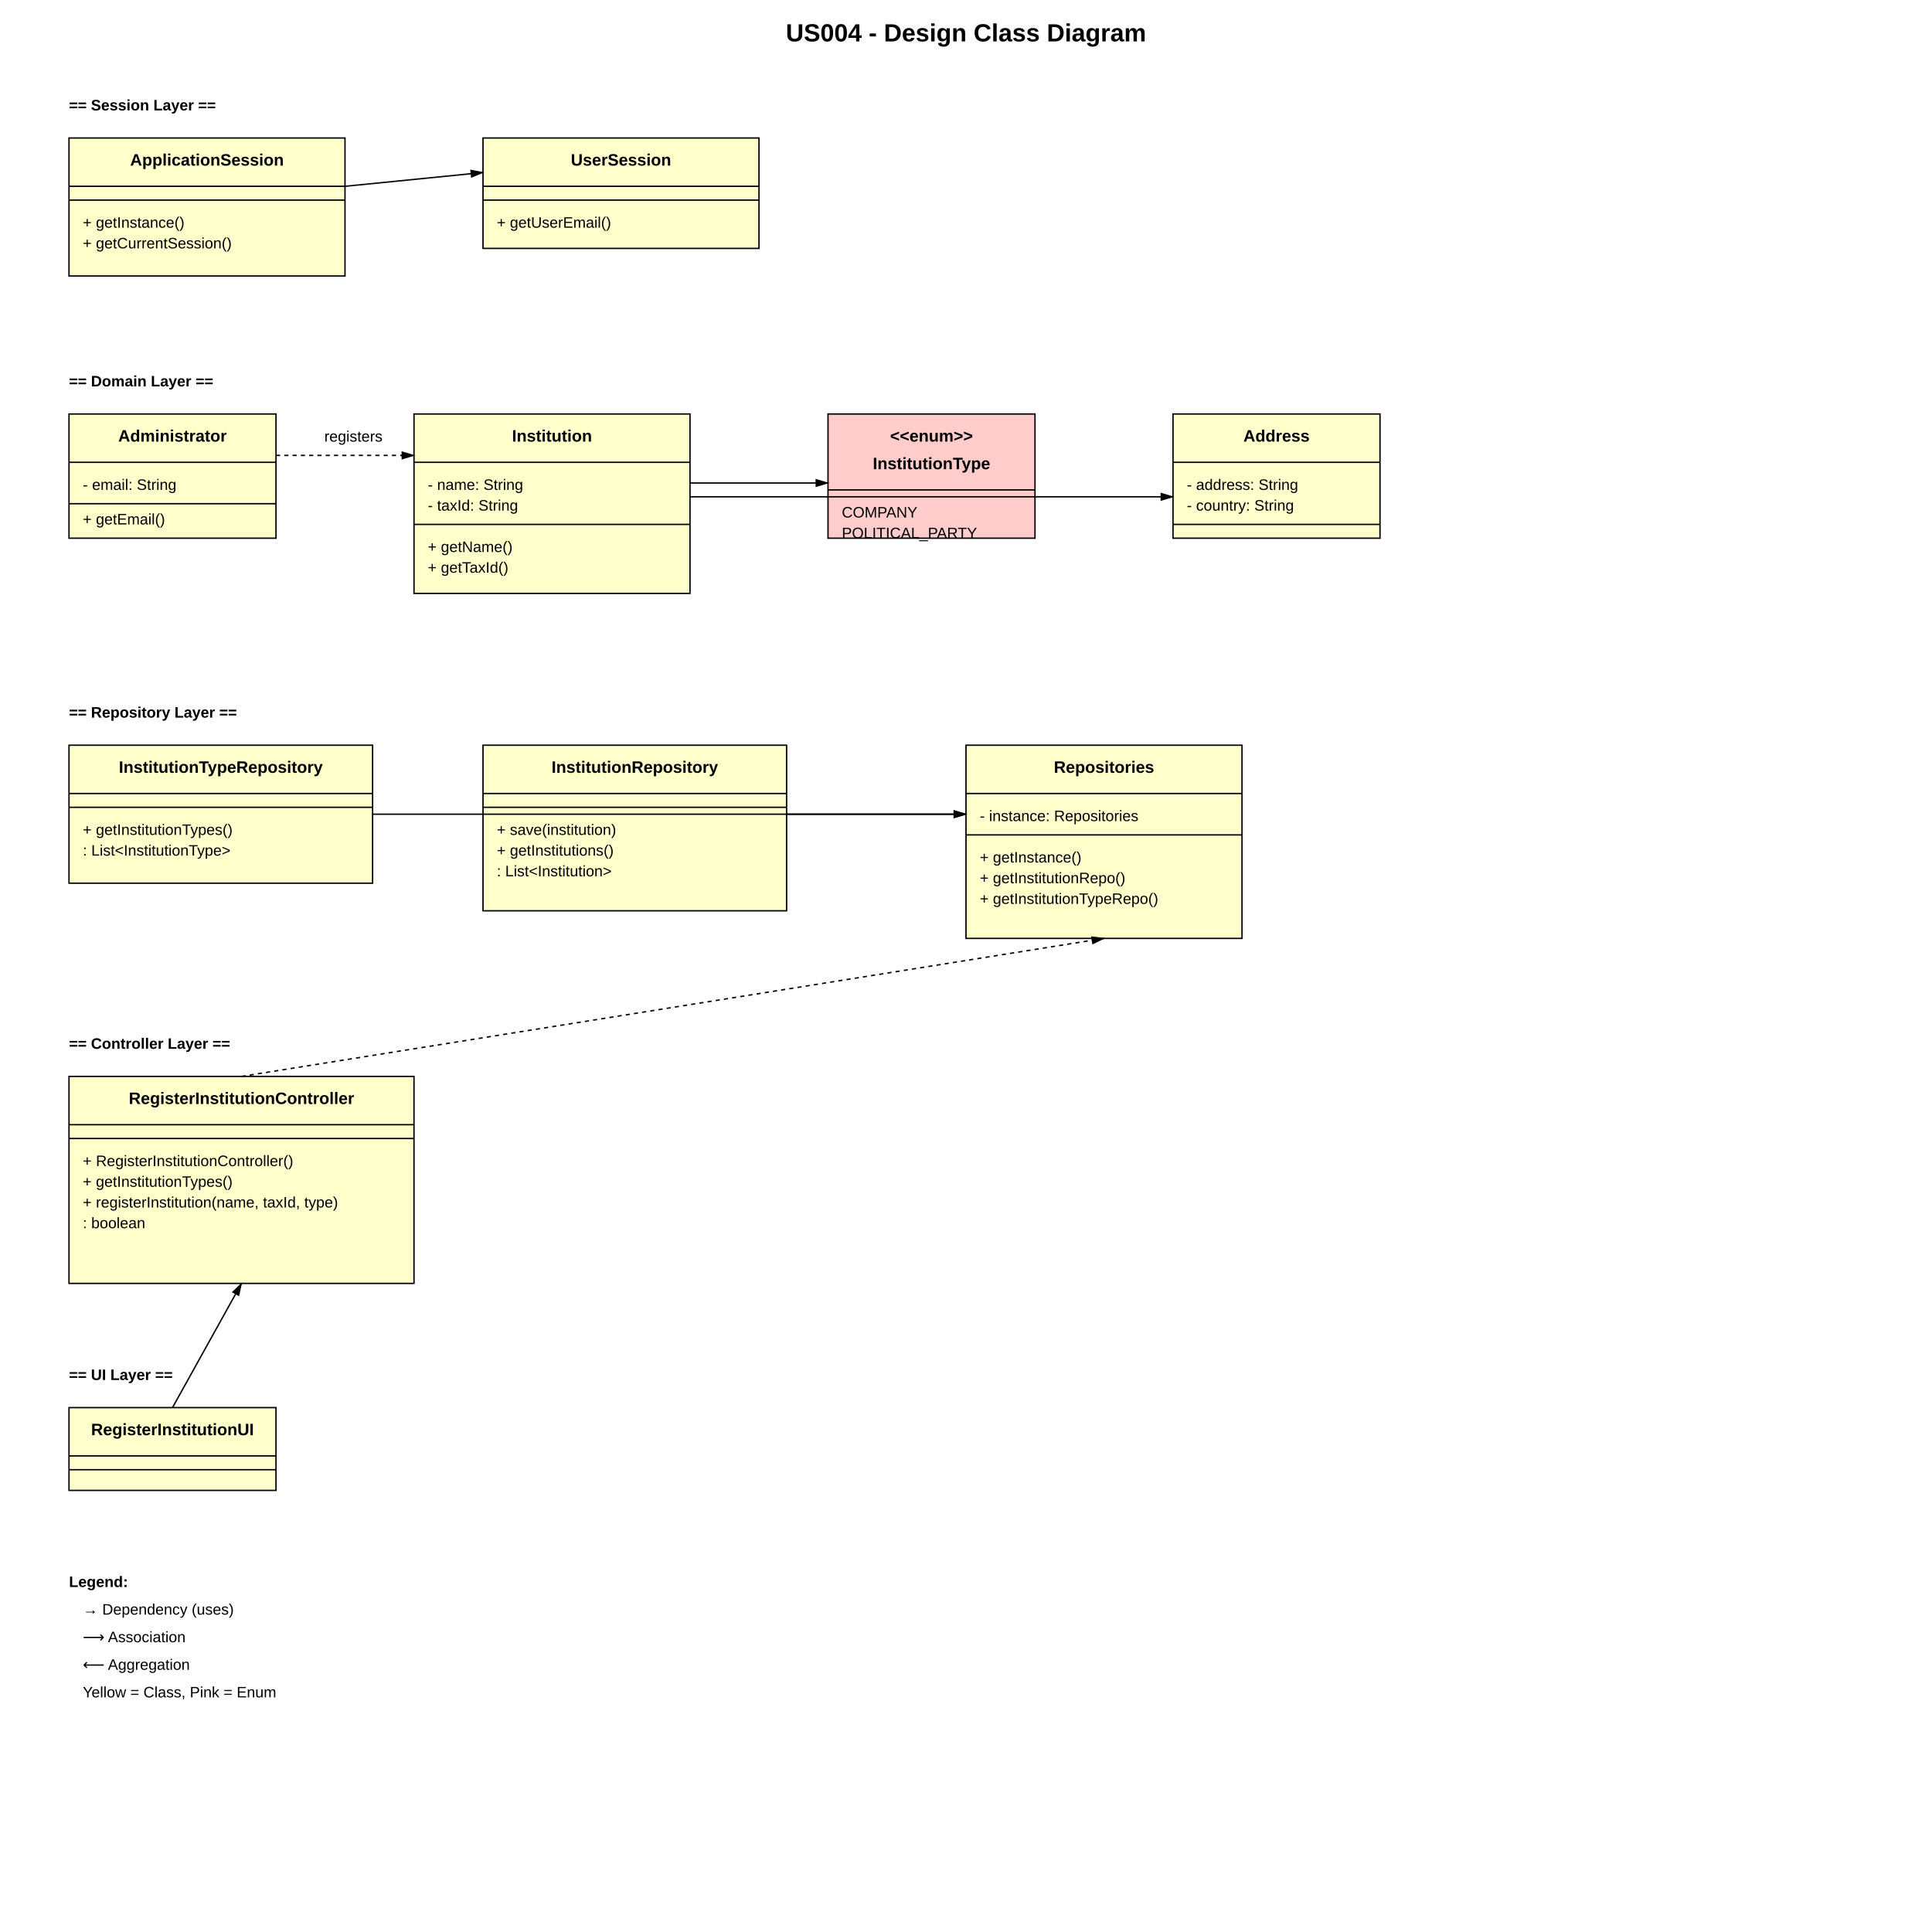
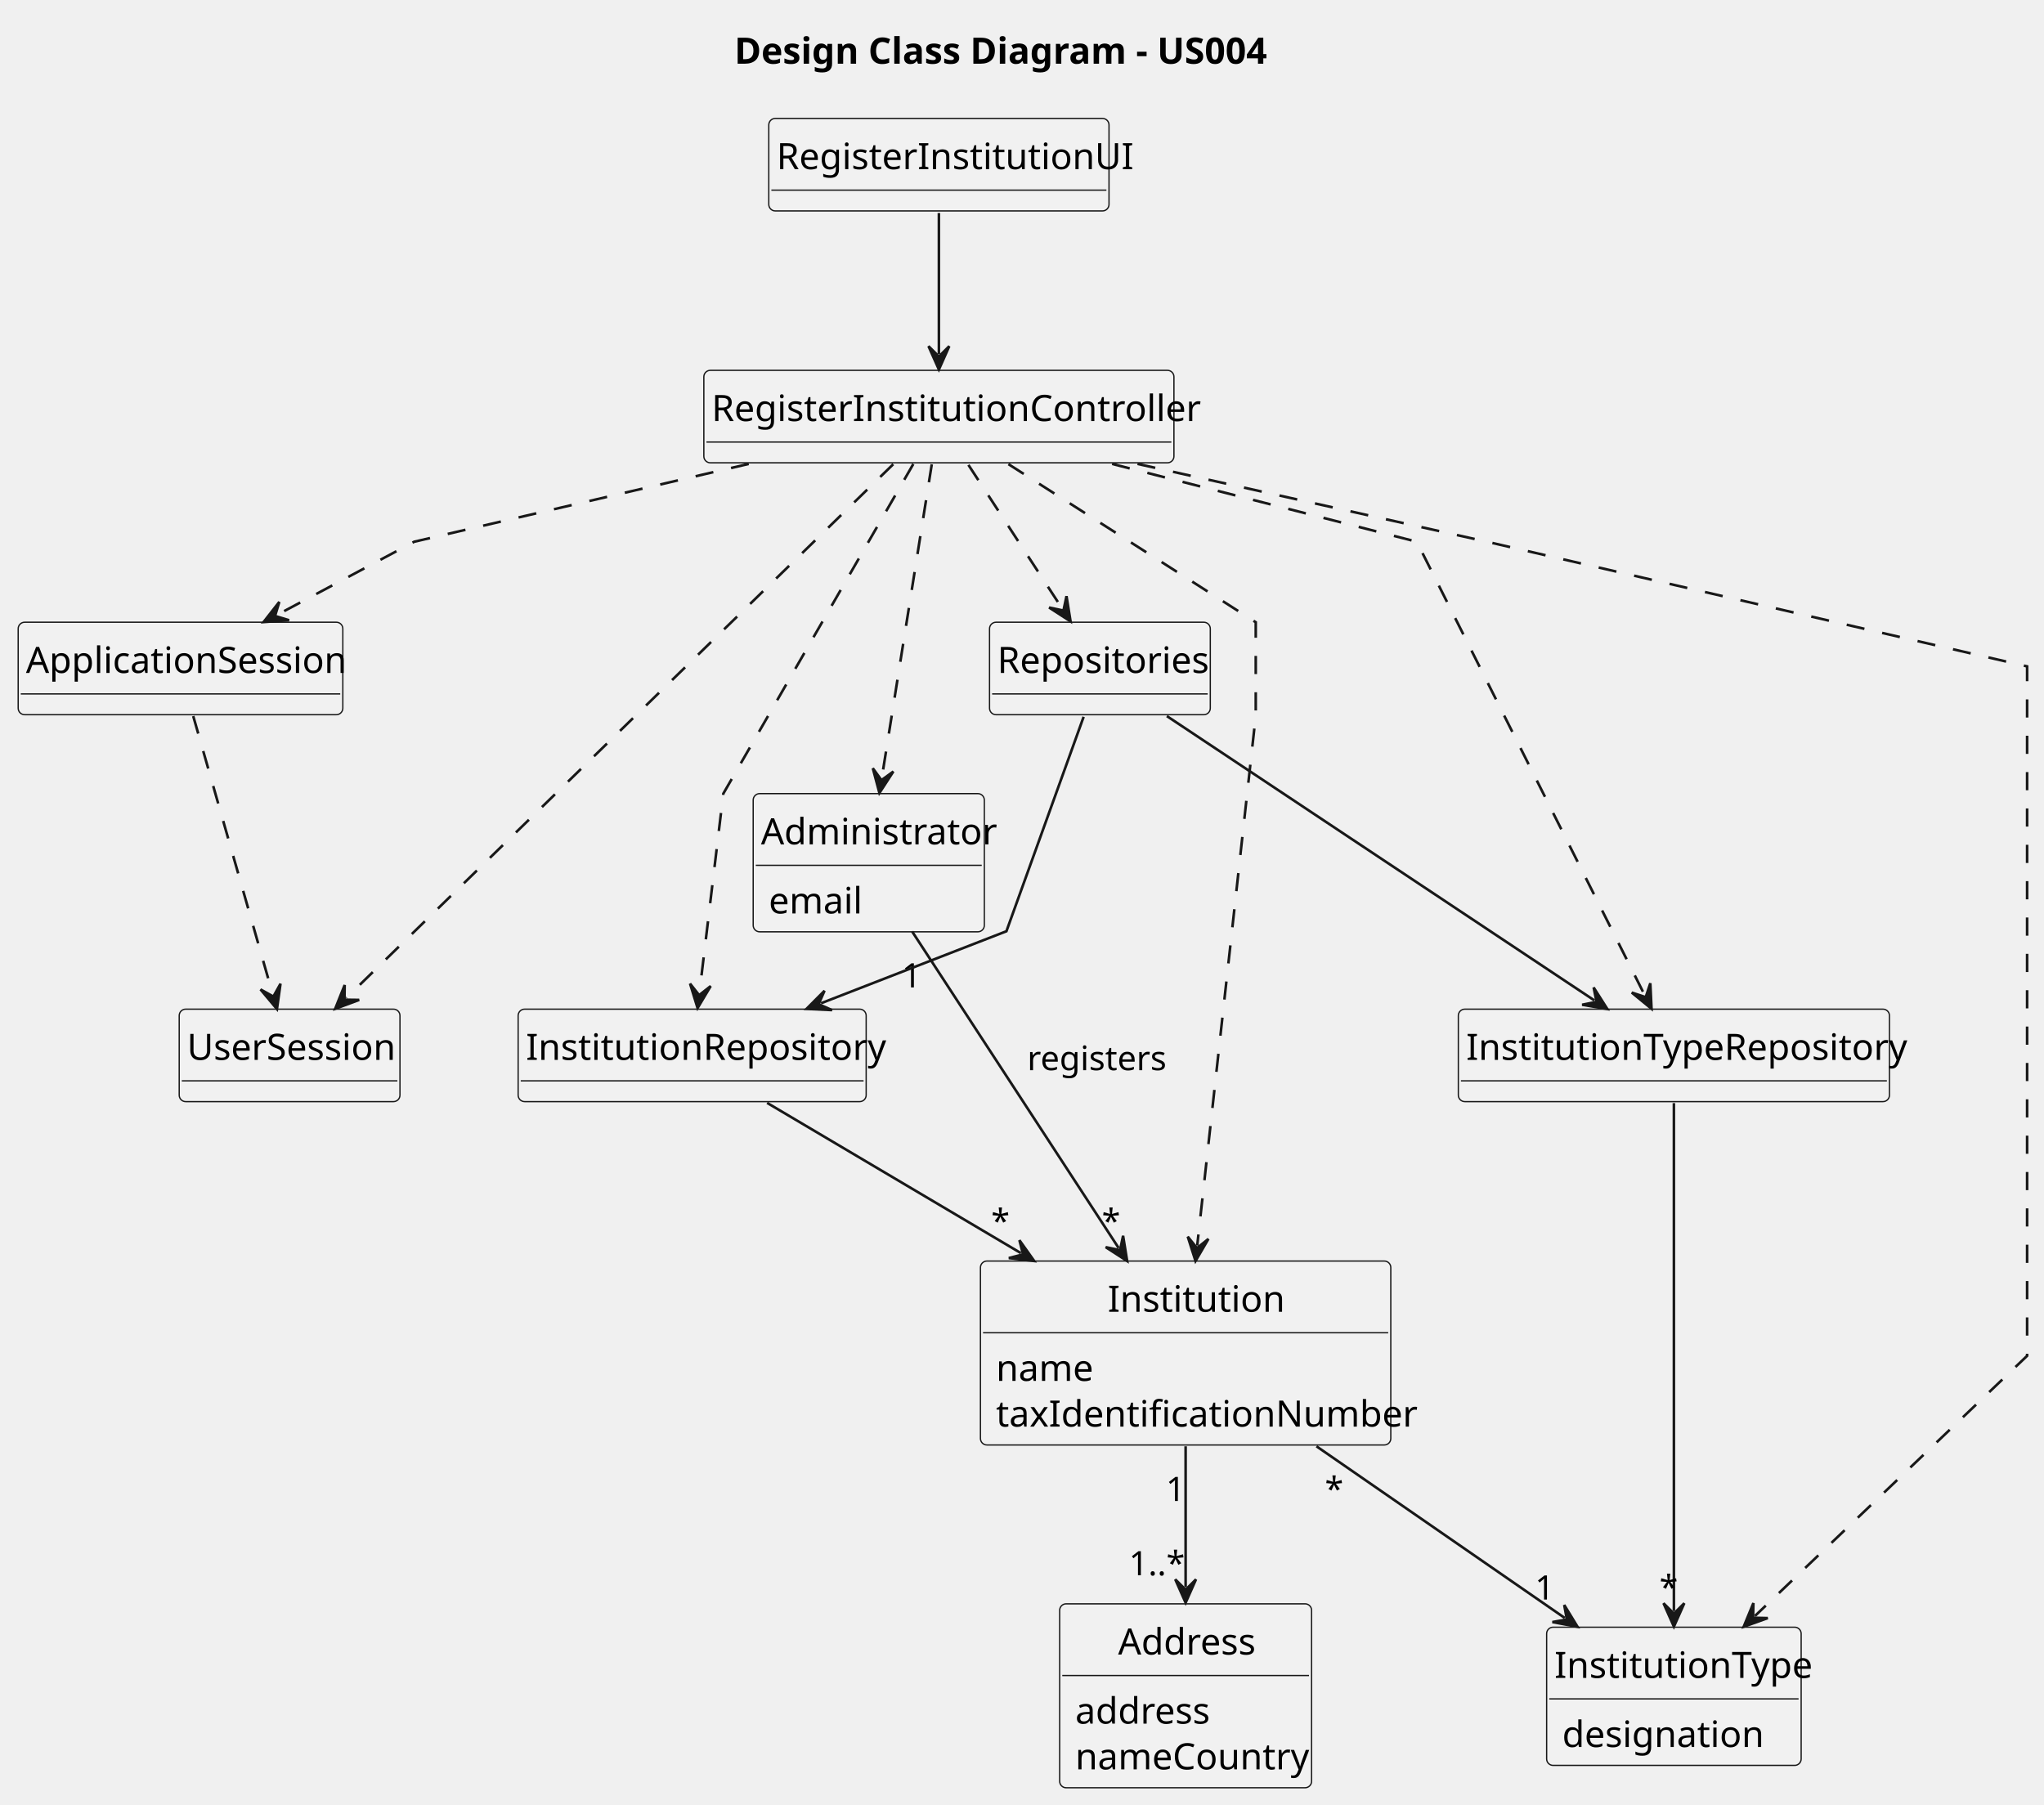
- <svg xmlns="http://www.w3.org/2000/svg" contentScriptType="application/ecmascript" contentStyleType="text/css" height="1400px" preserveAspectRatio="none" style="width:100%;height:100%;" version="1.1" viewBox="0 0 1400 1400" width="1400px" zoomAndPan="magnify">
-   <defs>
-     <style type="text/css">
-       
-         .class-box {
-           fill: #FFFFCC;
-           stroke: #000000;
-           stroke-width: 1;
-         }
-         .enum-box {
-           fill: #FFCCCC;
-           stroke: #000000;
-           stroke-width: 1;
-         }
-         text {
-           font-family: Arial, Helvetica, sans-serif;
-           font-size: 11px;
-         }
-         .title {
-           font-weight: bold;
-           font-size: 18px;
-         }
-         .class-name {
-           font-weight: bold;
-           font-size: 12px;
-         }
-         line {
-           stroke: #000000;
-           stroke-width: 1;
-         }
-       
-     </style>
-   </defs>
-   <rect fill="white" height="1400" width="1400" x="0" y="0" />
-   <text x="700" y="30" text-anchor="middle" class="title">US004 - Design Class Diagram</text>
-   <text x="50" y="80" font-weight="bold">== Session Layer ==</text>
-   <rect x="50" y="100" width="200" height="100" class="class-box" />
-   <text x="150" y="120" text-anchor="middle" class="class-name">ApplicationSession</text>
-   <line x1="50" y1="135" x2="250" y2="135" stroke="#000000" />
-   <line x1="50" y1="145" x2="250" y2="145" stroke="#000000" />
-   <text x="60" y="165" font-size="10">+ getInstance()</text>
-   <text x="60" y="180" font-size="10">+ getCurrentSession()</text>
-   <rect x="350" y="100" width="200" height="80" class="class-box" />
-   <text x="450" y="120" text-anchor="middle" class="class-name">UserSession</text>
-   <line x1="350" y1="135" x2="550" y2="135" stroke="#000000" />
-   <line x1="350" y1="145" x2="550" y2="145" stroke="#000000" />
-   <text x="360" y="165" font-size="10">+ getUserEmail()</text>
-   <line x1="250" y1="135" x2="350" y2="125" stroke="#000000" marker-end="url(#arrowhead)" />
-   <text x="50" y="280" font-weight="bold">== Domain Layer ==</text>
-   <rect x="50" y="300" width="150" height="90" class="class-box" />
-   <text x="125" y="320" text-anchor="middle" class="class-name">Administrator</text>
-   <line x1="50" y1="335" x2="200" y2="335" stroke="#000000" />
-   <text x="60" y="355" font-size="10">- email: String</text>
-   <line x1="50" y1="365" x2="200" y2="365" stroke="#000000" />
-   <text x="60" y="380" font-size="10">+ getEmail()</text>
-   <rect x="300" y="300" width="200" height="130" class="class-box" />
-   <text x="400" y="320" text-anchor="middle" class="class-name">Institution</text>
-   <line x1="300" y1="335" x2="500" y2="335" stroke="#000000" />
-   <text x="310" y="355" font-size="10">- name: String</text>
-   <text x="310" y="370" font-size="10">- taxId: String</text>
-   <line x1="300" y1="380" x2="500" y2="380" stroke="#000000" />
-   <text x="310" y="400" font-size="10">+ getName()</text>
-   <text x="310" y="415" font-size="10">+ getTaxId()</text>
-   <rect x="600" y="300" width="150" height="90" class="enum-box" />
-   <text x="675" y="320" text-anchor="middle" class="class-name">&lt;&lt;enum&gt;&gt;</text>
-   <text x="675" y="340" text-anchor="middle" class="class-name">InstitutionType</text>
-   <line x1="600" y1="355" x2="750" y2="355" stroke="#000000" />
-   <text x="610" y="375" font-size="10">COMPANY</text>
-   <text x="610" y="390" font-size="10">POLITICAL_PARTY</text>
-   <rect x="850" y="300" width="150" height="90" class="class-box" />
-   <text x="925" y="320" text-anchor="middle" class="class-name">Address</text>
-   <line x1="850" y1="335" x2="1000" y2="335" stroke="#000000" />
-   <text x="860" y="355" font-size="10">- address: String</text>
-   <text x="860" y="370" font-size="10">- country: String</text>
-   <line x1="850" y1="380" x2="1000" y2="380" stroke="#000000" />
-   <line x1="500" y1="350" x2="600" y2="350" stroke="#000000" marker-end="url(#arrowhead)" />
-   <line x1="500" y1="360" x2="850" y2="360" stroke="#000000" marker-end="url(#arrowhead)" />
-   <line x1="200" y1="330" x2="300" y2="330" stroke="#000000" stroke-dasharray="3,3" marker-end="url(#arrowhead)" />
-   <text x="235" y="320" font-size="9">registers</text>
-   <text x="50" y="520" font-weight="bold">== Repository Layer ==</text>
-   <rect x="50" y="540" width="220" height="100" class="class-box" />
-   <text x="160" y="560" text-anchor="middle" class="class-name">InstitutionTypeRepository</text>
-   <line x1="50" y1="575" x2="270" y2="575" stroke="#000000" />
-   <line x1="50" y1="585" x2="270" y2="585" stroke="#000000" />
-   <text x="60" y="605" font-size="10">+ getInstitutionTypes()</text>
-   <text x="60" y="620" font-size="10">  : List&lt;InstitutionType&gt;</text>
-   <rect x="350" y="540" width="220" height="120" class="class-box" />
-   <text x="460" y="560" text-anchor="middle" class="class-name">InstitutionRepository</text>
-   <line x1="350" y1="575" x2="570" y2="575" stroke="#000000" />
-   <line x1="350" y1="585" x2="570" y2="585" stroke="#000000" />
-   <text x="360" y="605" font-size="10">+ save(institution)</text>
-   <text x="360" y="620" font-size="10">+ getInstitutions()</text>
-   <text x="360" y="635" font-size="10">  : List&lt;Institution&gt;</text>
-   <rect x="700" y="540" width="200" height="140" class="class-box" />
-   <text x="800" y="560" text-anchor="middle" class="class-name">Repositories</text>
-   <line x1="700" y1="575" x2="900" y2="575" stroke="#000000" />
-   <text x="710" y="595" font-size="10">- instance: Repositories</text>
-   <line x1="700" y1="605" x2="900" y2="605" stroke="#000000" />
-   <text x="710" y="625" font-size="10">+ getInstance()</text>
-   <text x="710" y="640" font-size="10">+ getInstitutionRepo()</text>
-   <text x="710" y="655" font-size="10">+ getInstitutionTypeRepo()</text>
-   <line x1="270" y1="590" x2="700" y2="590" stroke="#000000" marker-end="url(#arrowhead)" />
-   <line x1="570" y1="590" x2="700" y2="590" stroke="#000000" marker-end="url(#arrowhead)" />
-   <text x="50" y="760" font-weight="bold">== Controller Layer ==</text>
-   <rect x="50" y="780" width="250" height="150" class="class-box" />
-   <text x="175" y="800" text-anchor="middle" class="class-name">RegisterInstitutionController</text>
-   <line x1="50" y1="815" x2="300" y2="815" stroke="#000000" />
-   <line x1="50" y1="825" x2="300" y2="825" stroke="#000000" />
-   <text x="60" y="845" font-size="10">+ RegisterInstitutionController()</text>
-   <text x="60" y="860" font-size="10">+ getInstitutionTypes()</text>
-   <text x="60" y="875" font-size="10">+ registerInstitution(name, taxId, type)</text>
-   <text x="60" y="890" font-size="10">  : boolean</text>
-   <line x1="175" y1="780" x2="800" y2="680" stroke="#000000" stroke-dasharray="3,3" marker-end="url(#arrowhead)" />
-   <text x="50" y="1000" font-weight="bold">== UI Layer ==</text>
-   <rect x="50" y="1020" width="150" height="60" class="class-box" />
-   <text x="125" y="1040" text-anchor="middle" class="class-name">RegisterInstitutionUI</text>
-   <line x1="50" y1="1055" x2="200" y2="1055" stroke="#000000" />
-   <line x1="50" y1="1065" x2="200" y2="1065" stroke="#000000" />
-   <line x1="125" y1="1020" x2="175" y2="930" stroke="#000000" marker-end="url(#arrowhead)" />
-   <text x="50" y="1150" font-weight="bold">Legend:</text>
-   <text x="60" y="1170" font-size="10">→ Dependency (uses)</text>
-   <text x="60" y="1190" font-size="10">⟶ Association</text>
-   <text x="60" y="1210" font-size="10">⟵ Aggregation</text>
-   <text x="60" y="1230" font-size="10">Yellow = Class, Pink = Enum</text>
-   <defs>
-     <marker id="arrowhead" markerWidth="10" markerHeight="10" refX="9" refY="3" orient="auto">
-       <polygon points="0 0, 10 3, 0 6" fill="#000000" />
-     </marker>
-   </defs>
+ <svg xmlns="http://www.w3.org/2000/svg" contentStyleType="text/css" height="695px" preserveAspectRatio="none" style="width:787px;height:695px;background:#FFFFFF;" version="1.1" viewBox="0 0 787 695" width="787px" zoomAndPan="magnify">
+   <defs />
+   <g>
+     <text fill="#000000" font-family="sans-serif" font-size="14" font-weight="bold" lengthAdjust="spacing" textLength="208" x="282.75" y="24.533">Design Class Diagram - US004</text>
+     <g id="elem_ApplicationSession">
+       <rect codeLine="16" fill="#F1F1F1" height="35.609" id="ApplicationSession" rx="2.5" ry="2.5" style="stroke:#181818;stroke-width:0.5;" width="125" x="7" y="239.609" />
+       <text fill="#000000" font-family="sans-serif" font-size="14" lengthAdjust="spacing" textLength="119" x="10" y="259.143">ApplicationSession</text>
+       <line style="stroke:#181818;stroke-width:0.5;" x1="8" x2="131" y1="267.219" y2="267.219" />
+     </g>
+     <g id="elem_UserSession">
+       <rect codeLine="21" fill="#F1F1F1" height="35.609" id="UserSession" rx="2.5" ry="2.5" style="stroke:#181818;stroke-width:0.5;" width="85" x="69" y="388.609" />
+       <text fill="#000000" font-family="sans-serif" font-size="14" lengthAdjust="spacing" textLength="79" x="72" y="408.143">UserSession</text>
+       <line style="stroke:#181818;stroke-width:0.5;" x1="70" x2="153" y1="416.219" y2="416.219" />
+     </g>
+     <g id="elem_Administrator">
+       <rect codeLine="32" fill="#F1F1F1" height="53.219" id="Administrator" rx="2.5" ry="2.5" style="stroke:#181818;stroke-width:0.5;" width="89" x="290" y="305.609" />
+       <text fill="#000000" font-family="sans-serif" font-size="14" lengthAdjust="spacing" textLength="83" x="293" y="325.143">Administrator</text>
+       <line style="stroke:#181818;stroke-width:0.5;" x1="291" x2="378" y1="333.219" y2="333.219" />
+       <text fill="#000000" font-family="sans-serif" font-size="14" lengthAdjust="spacing" textLength="33" x="296" y="351.752">email</text>
+     </g>
+     <g id="elem_Institution">
+       <rect codeLine="36" fill="#F1F1F1" height="70.828" id="Institution" rx="2.5" ry="2.5" style="stroke:#181818;stroke-width:0.5;" width="158" x="377.5" y="485.609" />
+       <text fill="#000000" font-family="sans-serif" font-size="14" lengthAdjust="spacing" textLength="60" x="426.5" y="505.143">Institution</text>
+       <line style="stroke:#181818;stroke-width:0.5;" x1="378.5" x2="534.5" y1="513.219" y2="513.219" />
+       <text fill="#000000" font-family="sans-serif" font-size="14" lengthAdjust="spacing" textLength="35" x="383.5" y="531.752">name</text>
+       <text fill="#000000" font-family="sans-serif" font-size="14" lengthAdjust="spacing" textLength="146" x="383.5" y="549.361">taxIdentificationNumber</text>
+     </g>
+     <g id="elem_InstitutionType">
+       <rect codeLine="41" fill="#F1F1F1" height="53.219" id="InstitutionType" rx="2.5" ry="2.5" style="stroke:#181818;stroke-width:0.5;" width="98" x="595.5" y="626.609" />
+       <text fill="#000000" font-family="sans-serif" font-size="14" lengthAdjust="spacing" textLength="92" x="598.5" y="646.143">InstitutionType</text>
+       <line style="stroke:#181818;stroke-width:0.5;" x1="596.5" x2="692.5" y1="654.219" y2="654.219" />
+       <text fill="#000000" font-family="sans-serif" font-size="14" lengthAdjust="spacing" textLength="73" x="601.5" y="672.752">designation</text>
+     </g>
+     <g id="elem_Address">
+       <rect codeLine="45" fill="#F1F1F1" height="70.828" id="Address" rx="2.5" ry="2.5" style="stroke:#181818;stroke-width:0.5;" width="97" x="408" y="617.609" />
+       <text fill="#000000" font-family="sans-serif" font-size="14" lengthAdjust="spacing" textLength="52" x="430.5" y="637.143">Address</text>
+       <line style="stroke:#181818;stroke-width:0.5;" x1="409" x2="504" y1="645.219" y2="645.219" />
+       <text fill="#000000" font-family="sans-serif" font-size="14" lengthAdjust="spacing" textLength="51" x="414" y="663.752">address</text>
+       <text fill="#000000" font-family="sans-serif" font-size="14" lengthAdjust="spacing" textLength="85" x="414" y="681.361">nameCountry</text>
+     </g>
+     <g id="elem_InstitutionRepository">
+       <rect codeLine="59" fill="#F1F1F1" height="35.609" id="InstitutionRepository" rx="2.5" ry="2.5" style="stroke:#181818;stroke-width:0.5;" width="134" x="199.5" y="388.609" />
+       <text fill="#000000" font-family="sans-serif" font-size="14" lengthAdjust="spacing" textLength="128" x="202.5" y="408.143">InstitutionRepository</text>
+       <line style="stroke:#181818;stroke-width:0.5;" x1="200.5" x2="332.5" y1="416.219" y2="416.219" />
+     </g>
+     <g id="elem_InstitutionTypeRepository">
+       <rect codeLine="64" fill="#F1F1F1" height="35.609" id="InstitutionTypeRepository" rx="2.5" ry="2.5" style="stroke:#181818;stroke-width:0.5;" width="166" x="561.5" y="388.609" />
+       <text fill="#000000" font-family="sans-serif" font-size="14" lengthAdjust="spacing" textLength="160" x="564.5" y="408.143">InstitutionTypeRepository</text>
+       <line style="stroke:#181818;stroke-width:0.5;" x1="562.5" x2="726.5" y1="416.219" y2="416.219" />
+     </g>
+     <g id="elem_Repositories">
+       <rect codeLine="68" fill="#F1F1F1" height="35.609" id="Repositories" rx="2.5" ry="2.5" style="stroke:#181818;stroke-width:0.5;" width="85" x="381" y="239.609" />
+       <text fill="#000000" font-family="sans-serif" font-size="14" lengthAdjust="spacing" textLength="79" x="384" y="259.143">Repositories</text>
+       <line style="stroke:#181818;stroke-width:0.5;" x1="382" x2="465" y1="267.219" y2="267.219" />
+     </g>
+     <g id="elem_RegisterInstitutionController">
+       <rect codeLine="82" fill="#F1F1F1" height="35.609" id="RegisterInstitutionController" rx="2.5" ry="2.5" style="stroke:#181818;stroke-width:0.5;" width="181" x="271" y="142.609" />
+       <text fill="#000000" font-family="sans-serif" font-size="14" lengthAdjust="spacing" textLength="175" x="274" y="162.143">RegisterInstitutionController</text>
+       <line style="stroke:#181818;stroke-width:0.5;" x1="272" x2="451" y1="170.219" y2="170.219" />
+     </g>
+     <g id="elem_RegisterInstitutionUI">
+       <rect codeLine="102" fill="#F1F1F1" height="35.609" id="RegisterInstitutionUI" rx="2.5" ry="2.5" style="stroke:#181818;stroke-width:0.5;" width="131" x="296" y="45.609" />
+       <text fill="#000000" font-family="sans-serif" font-size="14" lengthAdjust="spacing" textLength="125" x="299" y="65.143">RegisterInstitutionUI</text>
+       <line style="stroke:#181818;stroke-width:0.5;" x1="297" x2="426" y1="73.219" y2="73.219" />
+     </g>
+     <g id="link_ApplicationSession_UserSession">
+       <path codeLine="25" d="M74.4,275.759 C82.49,304.089 96.912,354.55 104.982,382.8 " fill="none" id="ApplicationSession-to-UserSession" style="stroke:#181818;stroke-width:1.0;stroke-dasharray:7.0,7.0;" />
+       <polygon fill="#181818" points="106.63,388.569,108.004,378.817,105.257,383.762,100.312,381.014,106.63,388.569" style="stroke:#181818;stroke-width:1.0;" />
+     </g>
+     <g id="link_Institution_InstitutionType">
+       <path codeLine="50" d="M506.88,556.949 C538.53,578.829 573.726,603.166 602.466,623.046 " fill="none" id="Institution-to-InstitutionType" style="stroke:#181818;stroke-width:1.0;" />
+       <polygon fill="#181818" points="607.4,626.459,602.274,618.05,603.288,623.615,597.723,624.629,607.4,626.459" style="stroke:#181818;stroke-width:1.0;" />
+       <text fill="#000000" font-family="sans-serif" font-size="13" lengthAdjust="spacing" textLength="5" x="510.109" y="578.024">*</text>
+       <text fill="#000000" font-family="sans-serif" font-size="13" lengthAdjust="spacing" textLength="7" x="591.011" y="615.957">1</text>
+     </g>
+     <g id="link_Institution_Address">
+       <path codeLine="51" d="M456.5,556.949 C456.5,575.599 456.5,592.509 456.5,611.179 " fill="none" id="Institution-to-Address" style="stroke:#181818;stroke-width:1.0;" />
+       <polygon fill="#181818" points="456.5,617.179,460.5,608.179,456.5,612.179,452.5,608.179,456.5,617.179" style="stroke:#181818;stroke-width:1.0;" />
+       <text fill="#000000" font-family="sans-serif" font-size="13" lengthAdjust="spacing" textLength="7" x="448.898" y="578.024">1</text>
+       <text fill="#000000" font-family="sans-serif" font-size="13" lengthAdjust="spacing" textLength="20" x="434.656" y="606.623">1..*</text>
+     </g>
+     <g id="link_Administrator_Institution">
+       <path codeLine="52" d="M351.21,358.719 C372.68,391.629 406.752,443.854 430.712,480.584 " fill="none" id="Administrator-to-Institution" style="stroke:#181818;stroke-width:1.0;" />
+       <polygon fill="#181818" points="433.99,485.609,432.423,475.886,431.258,481.422,425.723,480.257,433.99,485.609" style="stroke:#181818;stroke-width:1.0;" />
+       <text fill="#000000" font-family="sans-serif" font-size="13" lengthAdjust="spacing" textLength="50" x="395.5" y="412.104">registers</text>
+       <text fill="#000000" font-family="sans-serif" font-size="13" lengthAdjust="spacing" textLength="7" x="347.265" y="380.233">1</text>
+       <text fill="#000000" font-family="sans-serif" font-size="13" lengthAdjust="spacing" textLength="5" x="424.223" y="474.862">*</text>
+     </g>
+     <g id="link_Repositories_InstitutionRepository">
+       <path codeLine="74" d="M417.23,276.029 C406.92,304.679 387.5,358.609 387.5,358.609 C387.5,358.609 350.713,372.896 316.123,386.336 " fill="none" id="Repositories-to-InstitutionRepository" style="stroke:#181818;stroke-width:1.0;" />
+       <polygon fill="#181818" points="310.53,388.509,320.368,388.978,315.191,386.699,317.47,381.521,310.53,388.509" style="stroke:#181818;stroke-width:1.0;" />
+     </g>
+     <g id="link_Repositories_InstitutionTypeRepository">
+       <path codeLine="75" d="M449.28,275.759 C491.87,304.089 571.404,356.997 613.884,385.247 " fill="none" id="Repositories-to-InstitutionTypeRepository" style="stroke:#181818;stroke-width:1.0;" />
+       <polygon fill="#181818" points="618.88,388.569,613.601,380.255,614.717,385.801,609.171,386.916,618.88,388.569" style="stroke:#181818;stroke-width:1.0;" />
+     </g>
+     <g id="link_RegisterInstitutionController_Repositories">
+       <path codeLine="88" d="M372.87,179.029 C384.06,196.179 397.762,217.164 408.922,234.274 " fill="none" id="RegisterInstitutionController-to-Repositories" style="stroke:#181818;stroke-width:1.0;stroke-dasharray:7.0,7.0;" />
+       <polygon fill="#181818" points="412.2,239.299,410.634,229.576,409.468,235.112,403.933,233.946,412.2,239.299" style="stroke:#181818;stroke-width:1.0;" />
+     </g>
+     <g id="link_RegisterInstitutionController_InstitutionRepository">
+       <path codeLine="89" d="M351.65,178.689 C329.67,216.839 278.5,305.609 278.5,305.609 C278.5,305.609 272.745,353.582 269.305,382.232 " fill="none" id="RegisterInstitutionController-to-InstitutionRepository" style="stroke:#181818;stroke-width:1.0;stroke-dasharray:7.0,7.0;" />
+       <polygon fill="#181818" points="268.59,388.189,273.634,379.73,269.186,383.225,265.691,378.777,268.59,388.189" style="stroke:#181818;stroke-width:1.0;" />
+     </g>
+     <g id="link_RegisterInstitutionController_InstitutionTypeRepository">
+       <path codeLine="90" d="M428.19,178.639 C480.85,192.099 545.5,208.609 545.5,208.609 C545.5,208.609 609.106,335.178 633.196,383.108 " fill="none" id="RegisterInstitutionController-to-InstitutionTypeRepository" style="stroke:#181818;stroke-width:1.0;stroke-dasharray:7.0,7.0;" />
+       <polygon fill="#181818" points="635.89,388.469,635.422,378.632,633.645,384.002,628.274,382.224,635.89,388.469" style="stroke:#181818;stroke-width:1.0;" />
+     </g>
+     <g id="link_RegisterInstitutionController_InstitutionType">
+       <path codeLine="91" d="M437.97,178.639 C498.36,192.099 572.5,208.609 572.5,208.609 C572.5,208.609 780.5,256.609 780.5,256.609 C780.5,256.609 780.5,256.609 780.5,522.109 C780.5,522.109 715.337,584.393 675.707,622.283 " fill="none" id="RegisterInstitutionController-to-InstitutionType" style="stroke:#181818;stroke-width:1.0;stroke-dasharray:7.0,7.0;" />
+       <polygon fill="#181818" points="671.37,626.429,680.639,623.101,674.984,622.974,675.111,617.319,671.37,626.429" style="stroke:#181818;stroke-width:1.0;" />
+     </g>
+     <g id="link_RegisterInstitutionController_Institution">
+       <path codeLine="92" d="M388.27,178.729 C424.19,201.689 483.5,239.609 483.5,239.609 C483.5,239.609 483.5,275.609 483.5,275.609 C483.5,275.609 468.408,412.236 460.968,479.636 " fill="none" id="RegisterInstitutionController-to-Institution" style="stroke:#181818;stroke-width:1.0;stroke-dasharray:7.0,7.0;" />
+       <polygon fill="#181818" points="460.31,485.599,465.273,477.093,460.859,480.63,457.322,476.215,460.31,485.599" style="stroke:#181818;stroke-width:1.0;" />
+     </g>
+     <g id="link_RegisterInstitutionController_Administrator">
+       <path codeLine="93" d="M358.76,178.799 C354,208.669 345.124,264.414 339.544,299.434 " fill="none" id="RegisterInstitutionController-to-Administrator" style="stroke:#181818;stroke-width:1.0;stroke-dasharray:7.0,7.0;" />
+       <polygon fill="#181818" points="338.6,305.359,343.966,297.101,339.387,300.422,336.066,295.842,338.6,305.359" style="stroke:#181818;stroke-width:1.0;" />
+     </g>
+     <g id="link_RegisterInstitutionController_ApplicationSession">
+       <path codeLine="94" d="M288.29,178.639 C230.48,192.099 159.5,208.609 159.5,208.609 C159.5,208.609 132.645,222.937 106.775,236.727 " fill="none" id="RegisterInstitutionController-to-ApplicationSession" style="stroke:#181818;stroke-width:1.0;stroke-dasharray:7.0,7.0;" />
+       <polygon fill="#181818" points="101.48,239.549,111.304,238.846,105.892,237.197,107.54,231.786,101.48,239.549" style="stroke:#181818;stroke-width:1.0;" />
+     </g>
+     <g id="link_RegisterInstitutionController_UserSession">
+       <path codeLine="95" d="M343.92,178.769 C298.02,223.569 179.234,339.498 133.354,384.279 " fill="none" id="RegisterInstitutionController-to-UserSession" style="stroke:#181818;stroke-width:1.0;stroke-dasharray:7.0,7.0;" />
+       <polygon fill="#181818" points="129.06,388.469,138.295,385.046,132.638,384.977,132.707,379.321,129.06,388.469" style="stroke:#181818;stroke-width:1.0;" />
+     </g>
+     <g id="link_RegisterInstitutionUI_RegisterInstitutionController">
+       <path codeLine="105" d="M361.5,82.029 C361.5,99.179 361.5,119.189 361.5,136.299 " fill="none" id="RegisterInstitutionUI-to-RegisterInstitutionController" style="stroke:#181818;stroke-width:1.0;" />
+       <polygon fill="#181818" points="361.5,142.299,365.5,133.299,361.5,137.299,357.5,133.299,361.5,142.299" style="stroke:#181818;stroke-width:1.0;" />
+     </g>
+     <g id="link_InstitutionRepository_Institution">
+       <path codeLine="112" d="M295.36,424.699 C322.56,440.799 358.947,462.353 393.047,482.543 " fill="none" id="InstitutionRepository-to-Institution" style="stroke:#181818;stroke-width:1.0;" />
+       <polygon fill="#181818" points="398.21,485.599,392.504,477.572,393.908,483.052,388.428,484.456,398.21,485.599" style="stroke:#181818;stroke-width:1.0;" />
+       <text fill="#000000" font-family="sans-serif" font-size="13" lengthAdjust="spacing" textLength="5" x="381.622" y="474.85">*</text>
+     </g>
+     <g id="link_InstitutionTypeRepository_InstitutionType">
+       <path codeLine="113" d="M644.5,424.799 C644.5,467.089 644.5,570.329 644.5,620.379 " fill="none" id="InstitutionTypeRepository-to-InstitutionType" style="stroke:#181818;stroke-width:1.0;" />
+       <polygon fill="#181818" points="644.5,626.379,648.5,617.379,644.5,621.379,640.5,617.379,644.5,626.379" style="stroke:#181818;stroke-width:1.0;" />
+       <text fill="#000000" font-family="sans-serif" font-size="13" lengthAdjust="spacing" textLength="5" x="638.922" y="615.859">*</text>
+     </g>
+   </g>
</svg>
